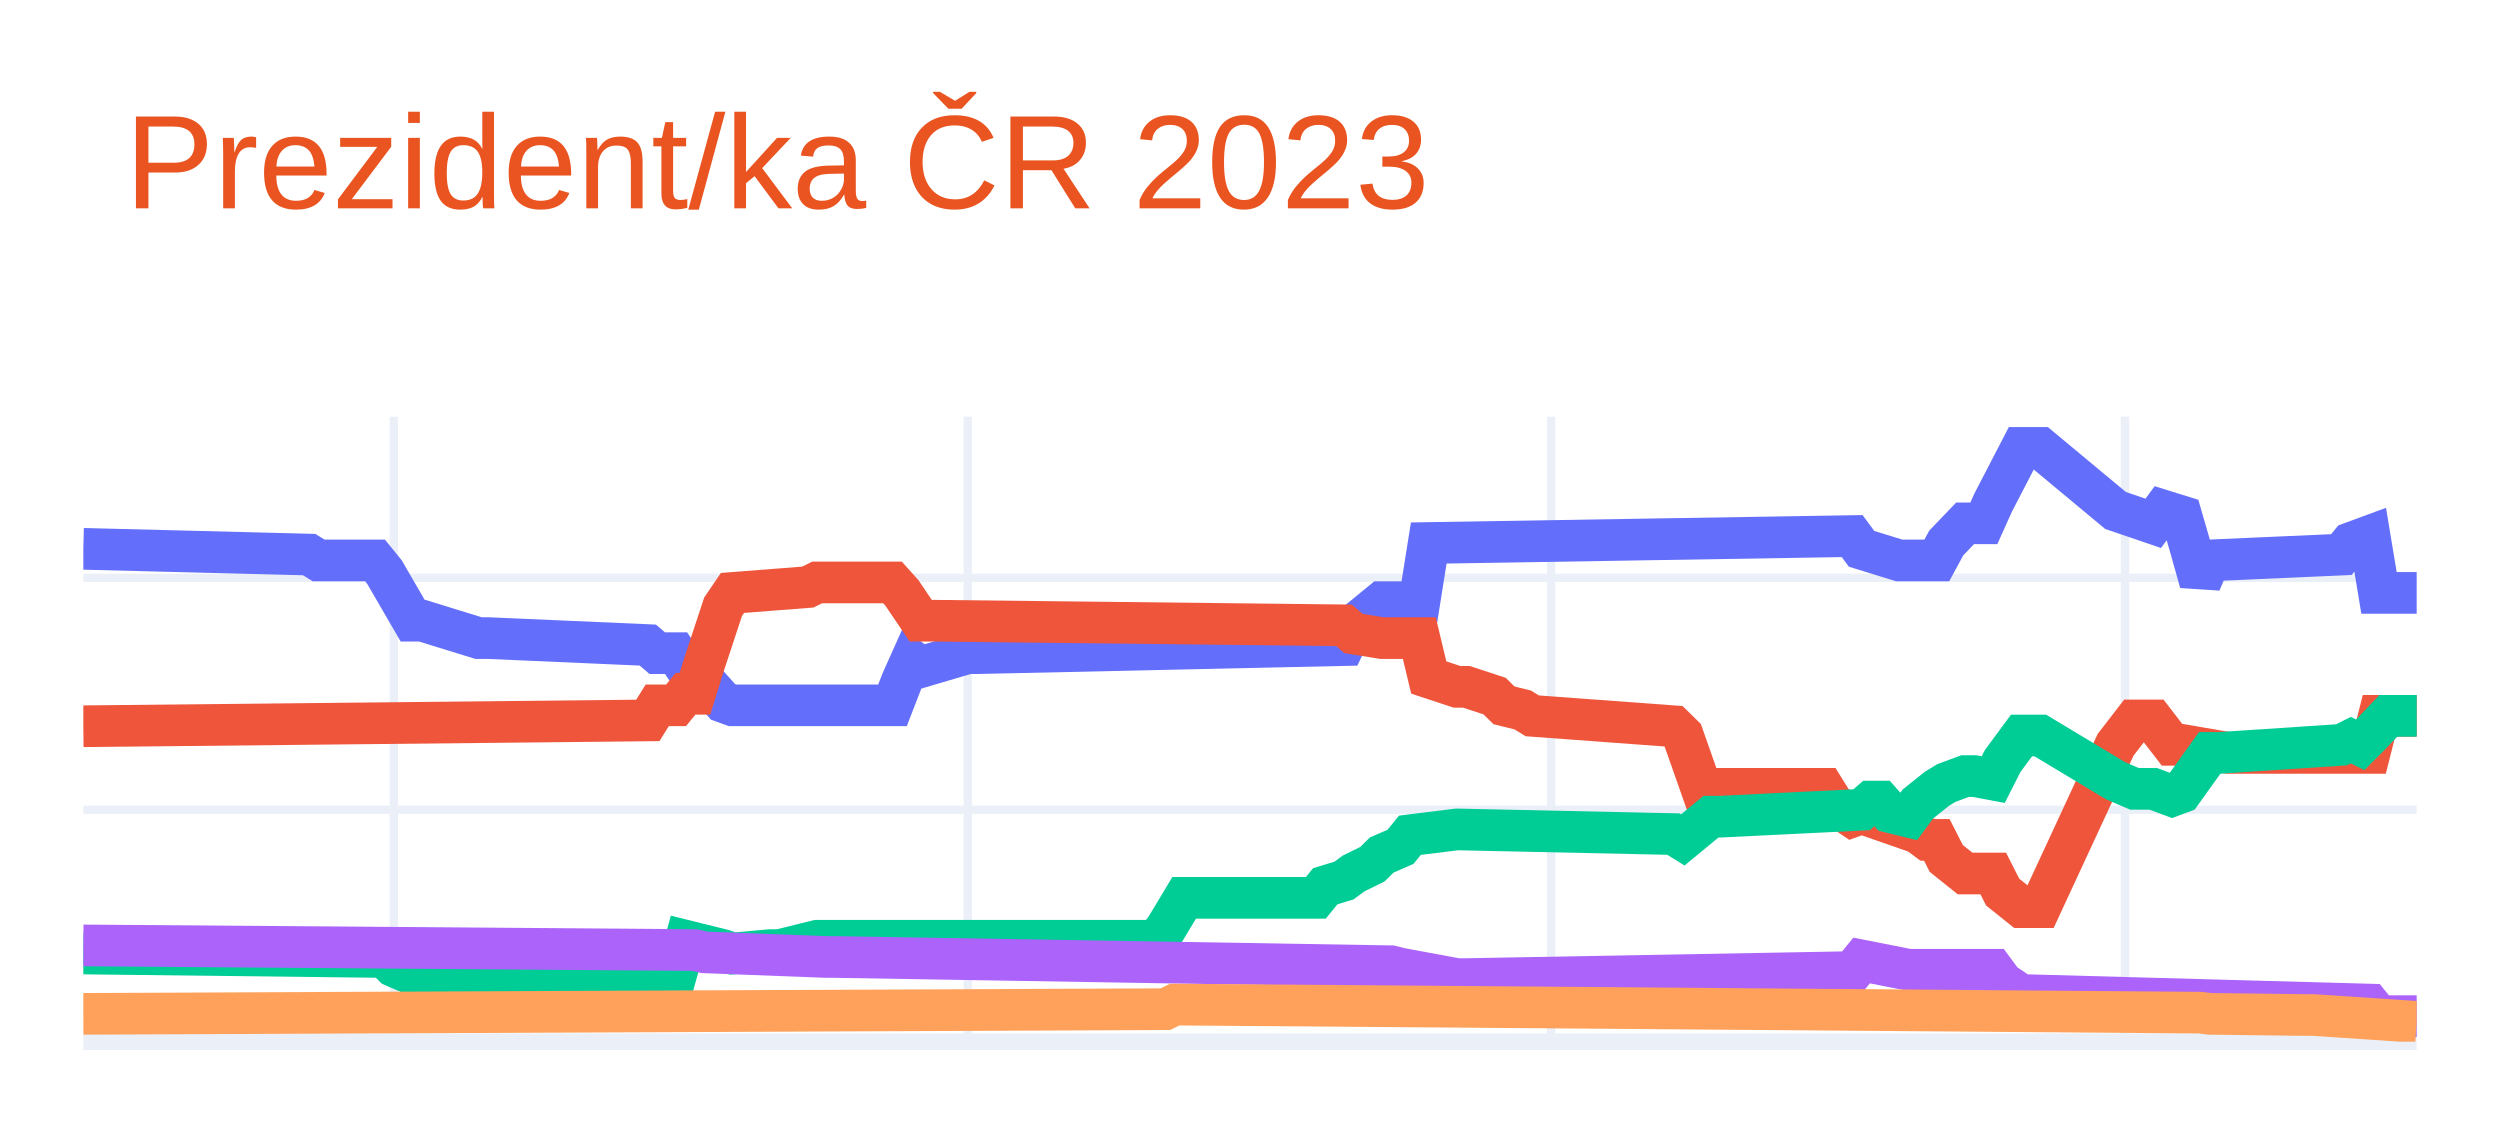
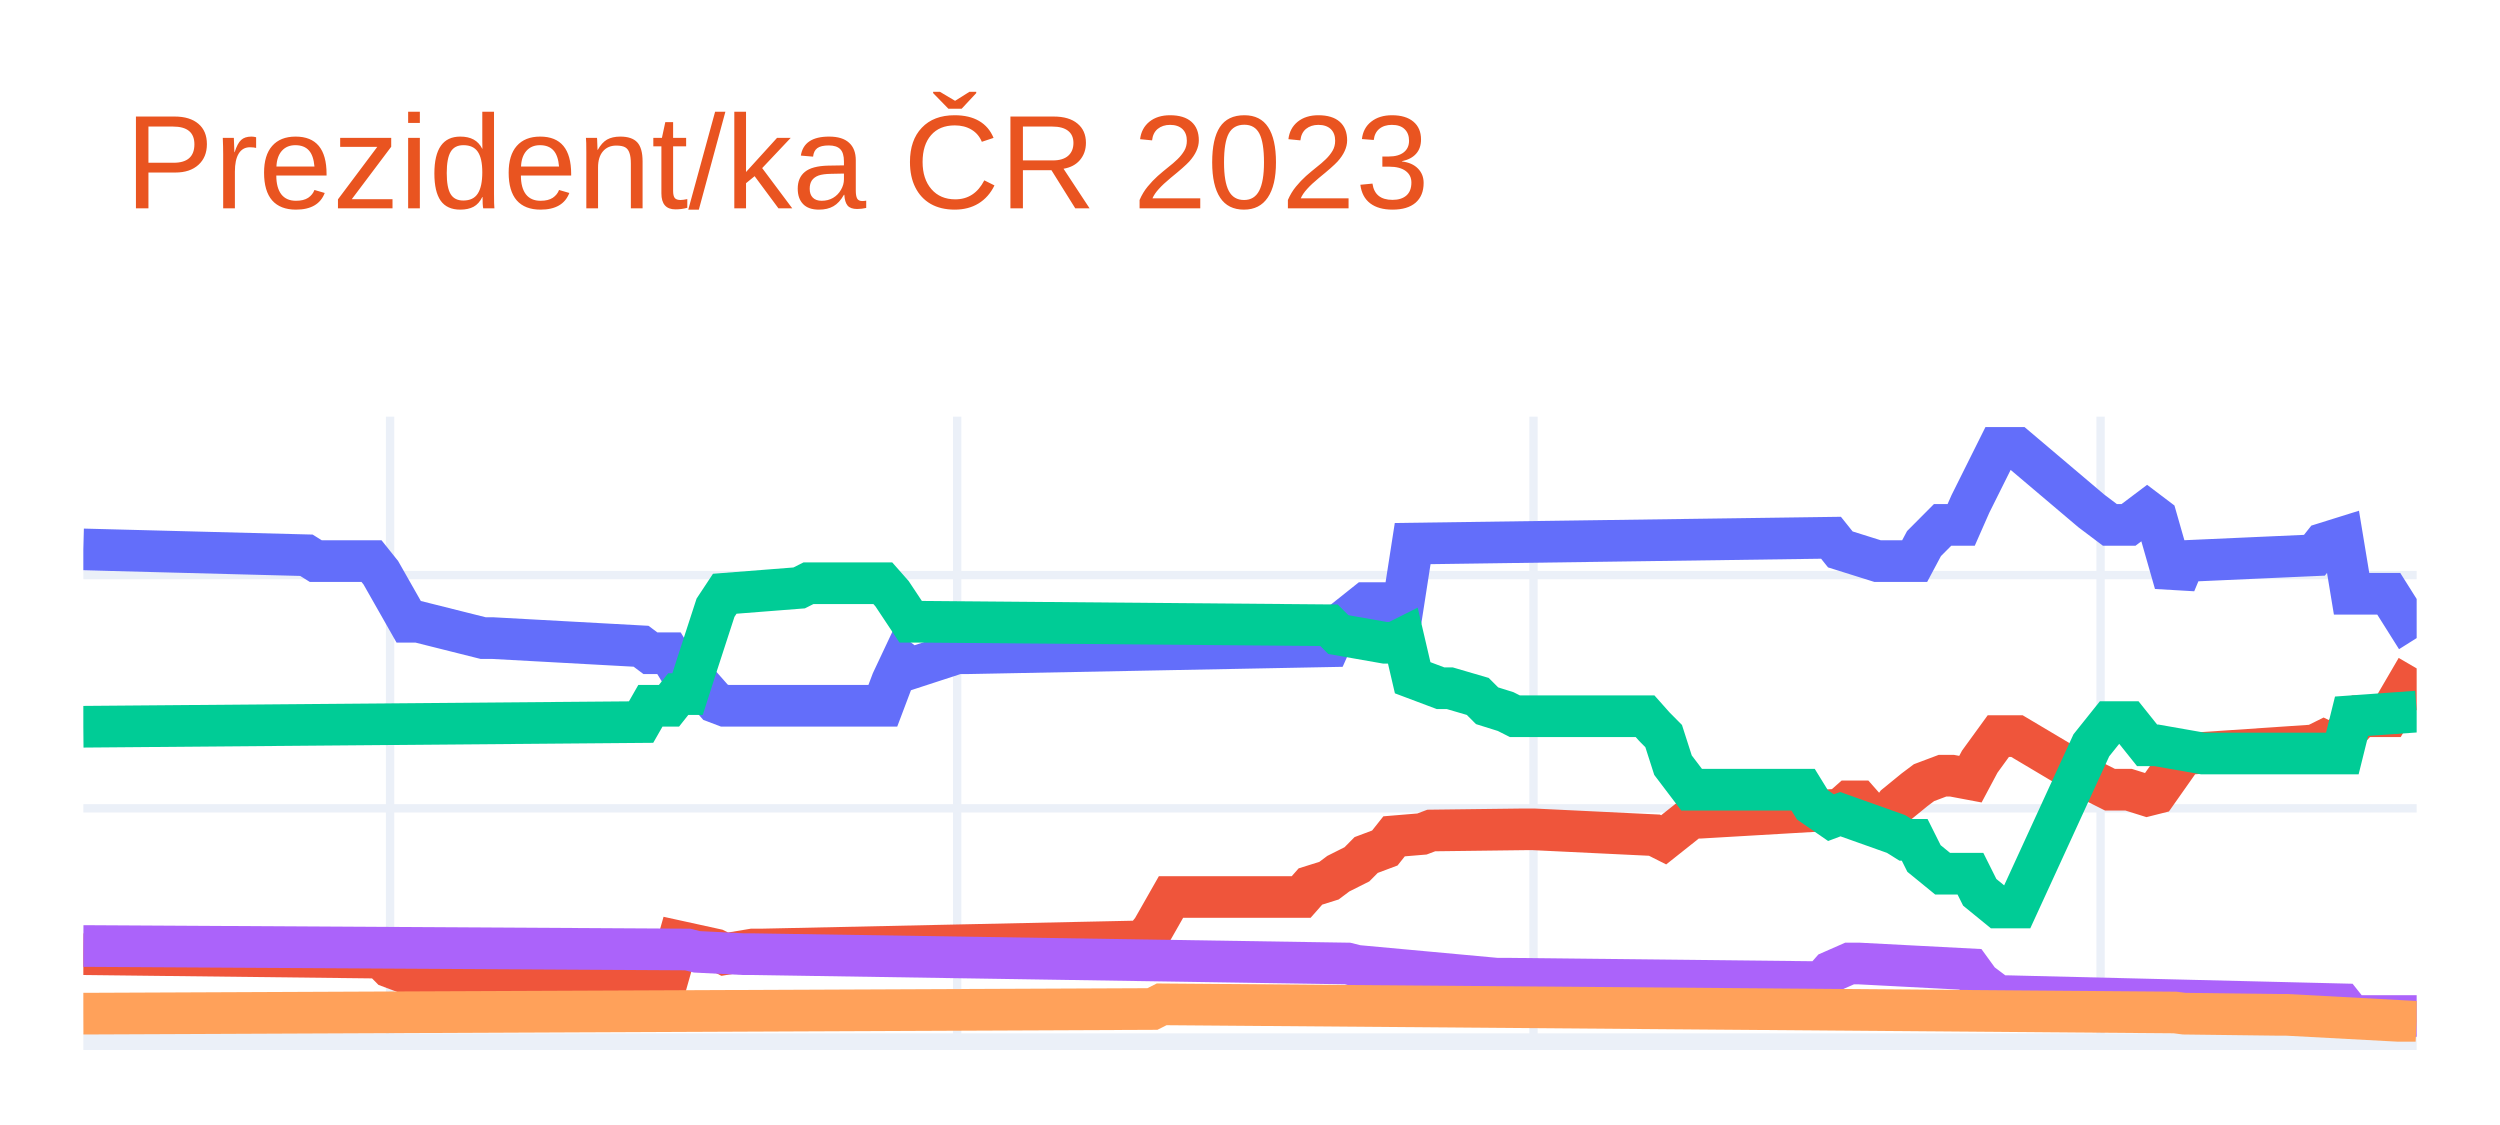
<svg xmlns="http://www.w3.org/2000/svg" class="main-svg" width="300" height="135" style="" viewBox="0 0 300 135">
  <rect x="0" y="0" width="300" height="135" style="fill: rgb(255, 255, 255); fill-opacity: 1;" />
-   <defs id="defs-0c2216">
+   <defs id="defs-caa8e7">
    <g class="clips">
-       <clipPath id="clip0c2216xyplot" class="plotclip">
+       <clipPath id="clipcaa8e7xyplot" class="plotclip">
        <rect width="280" height="75" />
      </clipPath>
-       <clipPath class="axesclip" id="clip0c2216x">
+       <clipPath class="axesclip" id="clipcaa8e7x">
        <rect x="10" y="0" width="280" height="135" />
      </clipPath>
-       <clipPath class="axesclip" id="clip0c2216y">
+       <clipPath class="axesclip" id="clipcaa8e7y">
        <rect x="0" y="50" width="300" height="75" />
      </clipPath>
-       <clipPath class="axesclip" id="clip0c2216xy">
+       <clipPath class="axesclip" id="clipcaa8e7xy">
        <rect x="10" y="50" width="280" height="75" />
      </clipPath>
    </g>
    <g class="gradients" />
    <g class="patterns" />
  </defs>
  <g class="bglayer" />
  <g class="layer-below">
    <g class="imagelayer" />
    <g class="shapelayer" />
  </g>
  <g class="cartesianlayer">
    <g class="subplot xy">
      <g class="layer-subplot">
        <g class="shapelayer" />
        <g class="imagelayer" />
      </g>
      <g class="minor-gridlayer">
        <g class="x" />
        <g class="y" />
      </g>
      <g class="gridlayer">
        <g class="x">
-           <path class="xgrid crisp" transform="translate(47.26,0)" d="M0,50v75" style="stroke: rgb(235, 240, 248); stroke-opacity: 1; stroke-width: 1px;" />
-           <path class="xgrid crisp" transform="translate(116.13,0)" d="M0,50v75" style="stroke: rgb(235, 240, 248); stroke-opacity: 1; stroke-width: 1px;" />
-           <path class="xgrid crisp" transform="translate(186.13,0)" d="M0,50v75" style="stroke: rgb(235, 240, 248); stroke-opacity: 1; stroke-width: 1px;" />
-           <path class="xgrid crisp" transform="translate(255,0)" d="M0,50v75" style="stroke: rgb(235, 240, 248); stroke-opacity: 1; stroke-width: 1px;" />
+           <path class="xgrid crisp" transform="translate(46.81,0)" d="M0,50v75" style="stroke: rgb(235, 240, 248); stroke-opacity: 1; stroke-width: 1px;" />
+           <path class="xgrid crisp" transform="translate(114.86,0)" d="M0,50v75" style="stroke: rgb(235, 240, 248); stroke-opacity: 1; stroke-width: 1px;" />
+           <path class="xgrid crisp" transform="translate(184.02,0)" d="M0,50v75" style="stroke: rgb(235, 240, 248); stroke-opacity: 1; stroke-width: 1px;" />
+           <path class="xgrid crisp" transform="translate(252.07,0)" d="M0,50v75" style="stroke: rgb(235, 240, 248); stroke-opacity: 1; stroke-width: 1px;" />
        </g>
        <g class="y">
-           <path class="ygrid crisp" transform="translate(0,97.17)" d="M10,0h280" style="stroke: rgb(235, 240, 248); stroke-opacity: 1; stroke-width: 1px;" />
-           <path class="ygrid crisp" transform="translate(0,69.34)" d="M10,0h280" style="stroke: rgb(235, 240, 248); stroke-opacity: 1; stroke-width: 1px;" />
+           <path class="ygrid crisp" transform="translate(0,97)" d="M10,0h280" style="stroke: rgb(235, 240, 248); stroke-opacity: 1; stroke-width: 1px;" />
+           <path class="ygrid crisp" transform="translate(0,69.01)" d="M10,0h280" style="stroke: rgb(235, 240, 248); stroke-opacity: 1; stroke-width: 1px;" />
        </g>
      </g>
      <g class="zerolinelayer">
        <path class="yzl zl crisp" transform="translate(0,125)" d="M10,0h280" style="stroke: rgb(235, 240, 248); stroke-opacity: 1; stroke-width: 2px;" />
      </g>
      <path class="xlines-below" />
      <path class="ylines-below" />
      <g class="overlines-below" />
      <g class="xaxislayer-below" />
      <g class="yaxislayer-below" />
      <g class="overaxes-below" />
-       <g class="plot" transform="translate(10,50)" clip-path="url(#clip0c2216xyplot)">
+       <g class="plot" transform="translate(10,50)" clip-path="url(#clipcaa8e7xyplot)">
        <g class="scatterlayer mlayer">
-           <g class="trace scatter trace1fcd8f" style="stroke-miterlimit: 2; opacity: 1;">
+           <g class="trace scatter trace411724" style="stroke-miterlimit: 2; opacity: 1;">
            <g class="fills" />
            <g class="errorbars" />
            <g class="lines">
-               <path class="js-line" d="M0,15.86L27.1,16.55L28.23,17.25L35,17.25L36.13,18.64L39.52,24.48L40.65,24.48L47.42,26.57L48.55,26.57L67.74,27.41L68.87,28.38L71.13,28.38L72.26,30.05L73.39,30.05L74.52,31.72L76.77,34.23L77.9,34.64L97.1,34.64L98.23,31.72L99.35,29.22L100.48,30.05L106.13,28.38L107.26,28.38L151.29,27.41L152.42,25.04L155.81,22.26L156.94,22.26L160.32,22.26L161.45,15.16L212.26,14.33L213.39,15.86L217.9,17.25L219.03,17.25L222.42,17.25L223.55,15.16L225.81,12.8L226.94,12.8L228.06,12.8L229.19,10.29L232.58,3.75L233.71,3.75L234.84,3.75L243.87,11.26L248.39,12.8L249.52,11.26L251.77,11.96L252.9,15.86L254.03,19.89L255.16,17.25L270.97,16.55L272.1,15.16L274.35,14.33L275.48,21.15L280,21.15" style="vector-effect: non-scaling-stroke; fill: none; stroke: rgb(99, 110, 250); stroke-opacity: 1; stroke-width: 5px; opacity: 1;" />
+               <path class="js-line" d="M0,15.93L26.77,16.63L27.89,17.33L34.58,17.33L35.7,18.73L39.04,24.61L40.16,24.61L47.97,26.57L49.08,26.57L66.93,27.55L68.05,28.39L70.28,28.39L71.39,30.21L72.51,30.21L73.63,31.75L75.86,34.27L76.97,34.69L95.94,34.69L97.05,31.75L98.17,29.37L99.28,30.21L104.86,28.39L105.98,28.39L149.48,27.55L150.6,25.03L153.94,22.37L155.06,22.37L158.41,22.37L159.52,15.23L209.72,14.53L210.84,15.93L215.3,17.33L216.41,17.33L219.76,17.33L220.88,15.23L223.11,12.99L224.22,12.99L225.34,12.99L226.45,10.47L229.8,3.75L230.92,3.75L232.03,3.75L240.96,11.31L243.19,12.99L245.42,12.99L247.65,11.31L248.76,12.15L251,19.99L252.11,17.33L267.73,16.63L268.84,15.23L271.08,14.53L272.19,21.25L276.65,21.25L280,26.57" style="vector-effect: non-scaling-stroke; fill: none; stroke: rgb(99, 110, 250); stroke-opacity: 1; stroke-width: 5px; opacity: 1;" />
            </g>
            <g class="points" />
            <g class="text" />
          </g>
-           <g class="trace scatter tracec42890" style="stroke-miterlimit: 2; opacity: 1;">
+           <g class="trace scatter trace8e0a6e" style="stroke-miterlimit: 2; opacity: 1;">
            <g class="fills" />
            <g class="errorbars" />
            <g class="lines">
-               <path class="js-line" d="M0,37.15L67.74,36.45L68.87,34.64L71.13,34.64L72.26,33.25L73.39,33.25L74.52,29.63L76.77,22.81L77.9,21.15L86.94,20.45L88.06,19.89L97.1,19.89L98.23,21.15L100.48,24.48L101.61,24.48L151.29,25.04L152.42,26.02L155.81,26.57L156.94,26.57L160.32,26.57L161.45,31.3L164.84,32.42L165.97,32.42L169.35,33.53L170.48,34.64L172.74,35.2L173.87,35.9L190.81,37.15L191.94,38.26L194.19,44.66L195.32,44.66L208.87,44.66L210,46.47L212.26,48L213.39,47.59L220.16,49.95L221.29,50.79L222.42,50.79L223.55,53.01L225.81,54.82L226.94,54.82L229.19,54.82L230.32,57.05L232.58,58.86L233.71,58.86L234.84,58.86L243.87,39.38L246.13,36.45L248.39,36.45L250.65,39.38L251.77,39.38L257.42,40.35L258.55,40.35L274.35,40.35L275.48,35.9L280,35.9" style="vector-effect: non-scaling-stroke; fill: none; stroke: rgb(239, 85, 59); stroke-opacity: 1; stroke-width: 5px; opacity: 1;" />
+               <path class="js-line" d="M0,64.5L35.7,64.92L36.81,66.04L39.04,66.88L40.16,66.88L70.28,66.88L71.39,62.96L75.86,63.94L76.97,64.5L80.32,63.94L81.43,63.94L127.17,62.96L128.29,61.56L130.52,57.64L131.63,57.64L146.14,57.64L147.25,56.38L149.48,55.68L150.6,54.84L152.83,53.72L153.94,52.6L156.18,51.76L157.29,50.36L160.64,50.08L161.75,49.66L172.91,49.52L174.02,49.52L188.53,50.22L189.64,50.78L192.99,48.12L194.1,48.12L210.84,47.14L211.95,46.16L213.07,46.16L214.18,47.42L216.41,48.12L217.53,46.58L219.76,44.76L220.88,43.92L223.11,43.08L224.22,43.08L226.45,43.5L227.57,41.4L229.8,38.33L230.92,38.33L232.03,38.33L240.96,43.64L243.19,44.76L245.42,44.76L247.65,45.46L248.76,45.18L252.11,40.42L253.23,40.42L267.73,39.44L268.84,38.89L269.96,39.44L271.08,38.33L273.31,35.95L274.42,35.95L276.65,35.95L280,30.21" style="vector-effect: non-scaling-stroke; fill: none; stroke: rgb(239, 85, 59); stroke-opacity: 1; stroke-width: 5px; opacity: 1;" />
            </g>
            <g class="points" />
            <g class="text" />
          </g>
-           <g class="trace scatter trace6dae20" style="stroke-miterlimit: 2; opacity: 1;">
+           <g class="trace scatter tracee0a3a0" style="stroke-miterlimit: 2; opacity: 1;">
            <g class="fills" />
            <g class="errorbars" />
            <g class="lines">
-               <path class="js-line" d="M0,64.42L36.13,64.84L37.26,65.95L39.52,66.93L40.65,66.93L71.13,66.93L72.26,62.89L76.77,64.01L77.9,64.42L82.42,64.01L83.55,64.01L88.06,62.89L89.19,62.89L128.71,62.89L129.84,61.5L132.1,57.74L133.23,57.74L147.9,57.74L149.03,56.35L151.29,55.66L152.42,54.82L154.68,53.71L155.81,52.6L158.06,51.62L159.19,50.23L163.71,49.67L164.84,49.53L190.81,50.09L191.94,50.79L195.32,48L196.45,48L213.39,47.17L214.52,46.19L215.65,46.19L216.77,47.45L219.03,48L220.16,46.47L222.42,44.66L223.55,43.97L225.81,43.13L226.94,43.13L229.19,43.55L230.32,41.32L232.58,38.26L233.71,38.26L234.84,38.26L243.87,43.69L246.13,44.66L248.39,44.66L250.65,45.5L251.77,45.08L255.16,40.35L256.29,40.35L270.97,39.38L272.1,38.82L273.23,39.38L274.35,38.26L276.61,35.9L277.74,35.9L280,35.9" style="vector-effect: non-scaling-stroke; fill: none; stroke: rgb(0, 204, 150); stroke-opacity: 1; stroke-width: 5px; opacity: 1;" />
+               <path class="js-line" d="M0,37.21L66.93,36.65L68.05,34.69L70.28,34.69L71.39,33.29L72.51,33.29L73.63,29.79L75.86,22.93L76.97,21.25L85.9,20.55L87.01,19.99L95.94,19.99L97.05,21.25L99.28,24.61L100.4,24.61L149.48,25.03L150.6,26.15L156.18,27.13L157.29,27.13L158.41,26.57L159.52,31.33L162.87,32.59L163.98,32.59L167.33,33.57L168.45,34.69L170.68,35.39L171.79,35.95L187.41,35.95L188.53,37.21L189.64,38.33L190.76,41.82L192.99,44.76L194.1,44.76L206.37,44.76L207.49,46.58L209.72,48.12L210.84,47.7L217.53,50.08L218.65,50.78L219.76,50.78L220.88,53.02L223.11,54.84L224.22,54.84L226.45,54.84L227.57,57.08L229.8,58.9L230.92,58.9L232.03,58.9L240.96,39.44L243.19,36.65L245.42,36.65L247.65,39.44L248.76,39.44L254.34,40.42L255.46,40.42L271.08,40.42L272.19,35.95L280,35.39" style="vector-effect: non-scaling-stroke; fill: none; stroke: rgb(0, 204, 150); stroke-opacity: 1; stroke-width: 5px; opacity: 1;" />
            </g>
            <g class="points" />
            <g class="text" />
          </g>
-           <g class="trace scatter traced17c4d" style="stroke-miterlimit: 2; opacity: 1;">
+           <g class="trace scatter tracea8d60f" style="stroke-miterlimit: 2; opacity: 1;">
            <g class="fills" />
            <g class="errorbars" />
            <g class="lines">
-               <path class="js-line" d="M0,63.45L73.39,64.01L74.52,64.28L89.19,64.84L90.32,64.84L156.94,65.95L158.06,66.23L164.84,67.49L165.97,67.49L212.26,66.65L213.39,65.26L219.03,66.37L220.16,66.37L229.19,66.37L230.32,67.9L232.58,69.43L233.71,69.43L274.35,70.55L275.48,71.94L280,71.94" style="vector-effect: non-scaling-stroke; fill: none; stroke: rgb(171, 99, 250); stroke-opacity: 1; stroke-width: 5px; opacity: 1;" />
+               <path class="js-line" d="M0,63.52L72.51,63.94L73.63,64.22L79.2,64.5L80.32,64.5L151.71,65.62L152.83,65.9L169.56,67.44L170.68,67.44L208.61,67.86L209.72,66.6L211.95,65.62L213.07,65.62L226.45,66.32L227.57,67.86L229.8,69.54L230.92,69.54L271.08,70.52L272.19,71.92L280,71.92" style="vector-effect: non-scaling-stroke; fill: none; stroke: rgb(171, 99, 250); stroke-opacity: 1; stroke-width: 5px; opacity: 1;" />
            </g>
            <g class="points" />
            <g class="text" />
          </g>
-           <g class="trace scatter trace26903e" style="stroke-miterlimit: 2; opacity: 1;">
+           <g class="trace scatter trace8248bf" style="stroke-miterlimit: 2; opacity: 1;">
            <g class="fills" />
            <g class="errorbars" />
            <g class="lines">
-               <path class="js-line" d="M0,71.66L129.84,71.1L130.97,70.55L254.03,71.52L255.16,71.66L266.45,71.8L267.58,71.8L280,72.63" style="vector-effect: non-scaling-stroke; fill: none; stroke: rgb(255, 161, 90); stroke-opacity: 1; stroke-width: 5px; opacity: 1;" />
+               <path class="js-line" d="M0,71.64L128.29,71.08L129.4,70.52L251,71.5L252.11,71.64L263.27,71.78L264.38,71.78L280,72.62" style="vector-effect: non-scaling-stroke; fill: none; stroke: rgb(255, 161, 90); stroke-opacity: 1; stroke-width: 5px; opacity: 1;" />
            </g>
            <g class="points" />
            <g class="text" />
          </g>
        </g>
      </g>
      <g class="overplot" />
      <path class="xlines-above crisp" d="M0,0" style="fill: none;" />
      <path class="ylines-above crisp" d="M0,0" style="fill: none;" />
      <g class="overlines-above" />
      <g class="xaxislayer-above" />
      <g class="yaxislayer-above" />
      <g class="overaxes-above" />
    </g>
  </g>
  <g class="polarlayer" />
  <g class="smithlayer" />
  <g class="ternarylayer" />
  <g class="geolayer" />
  <g class="funnelarealayer" />
  <g class="pielayer" />
  <g class="iciclelayer" />
  <g class="treemaplayer" />
  <g class="sunburstlayer" />
  <g class="glimages" />
-   <defs id="topdefs-0c2216">
+   <defs id="topdefs-caa8e7">
    <g class="clips" />
  </defs>
  <g class="layer-above">
    <g class="imagelayer" />
    <g class="shapelayer" />
  </g>
  <g class="infolayer">
    <g class="g-gtitle">
      <text class="gtitle" x="15" y="25" text-anchor="start" dy="0em" style="font-family: Ubuntu, verdana, arial, sans-serif; font-size: 16px; fill: rgb(233, 84, 32); opacity: 1; font-weight: normal; white-space: pre;">Prezident/ka ČR 2023</text>
    </g>
    <g class="g-xtitle" />
    <g class="g-ytitle" />
  </g>
</svg>
